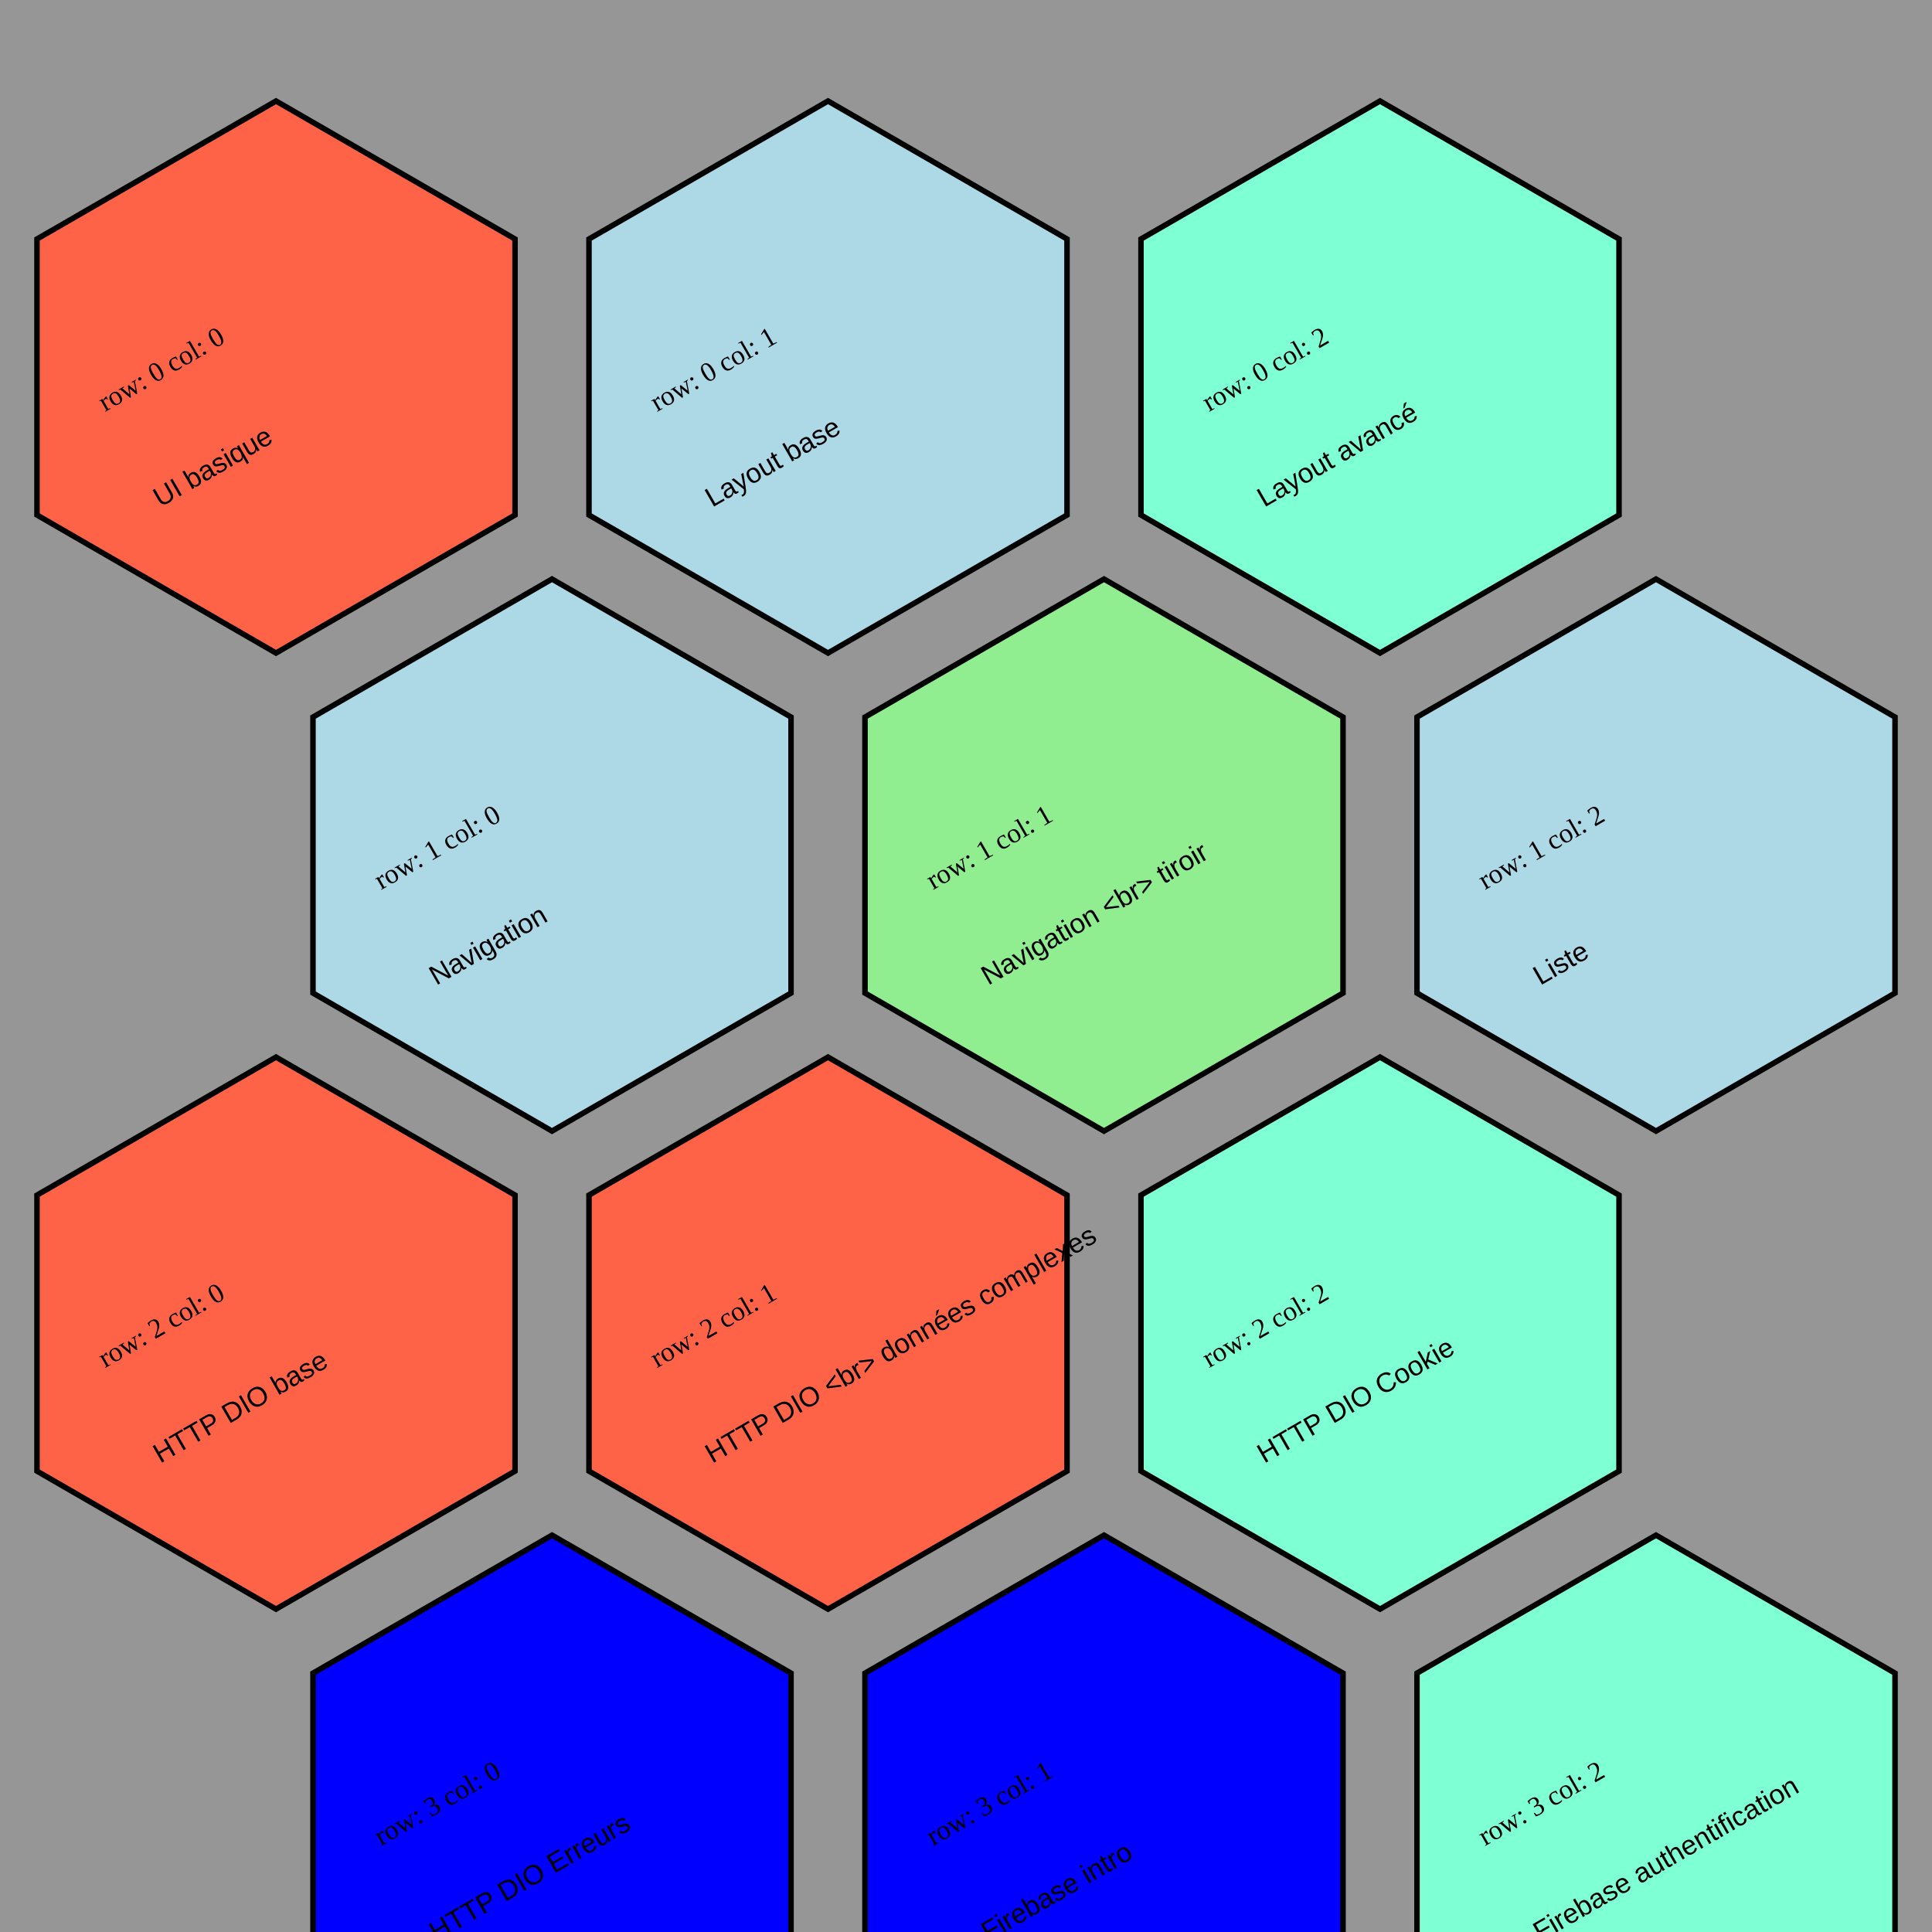
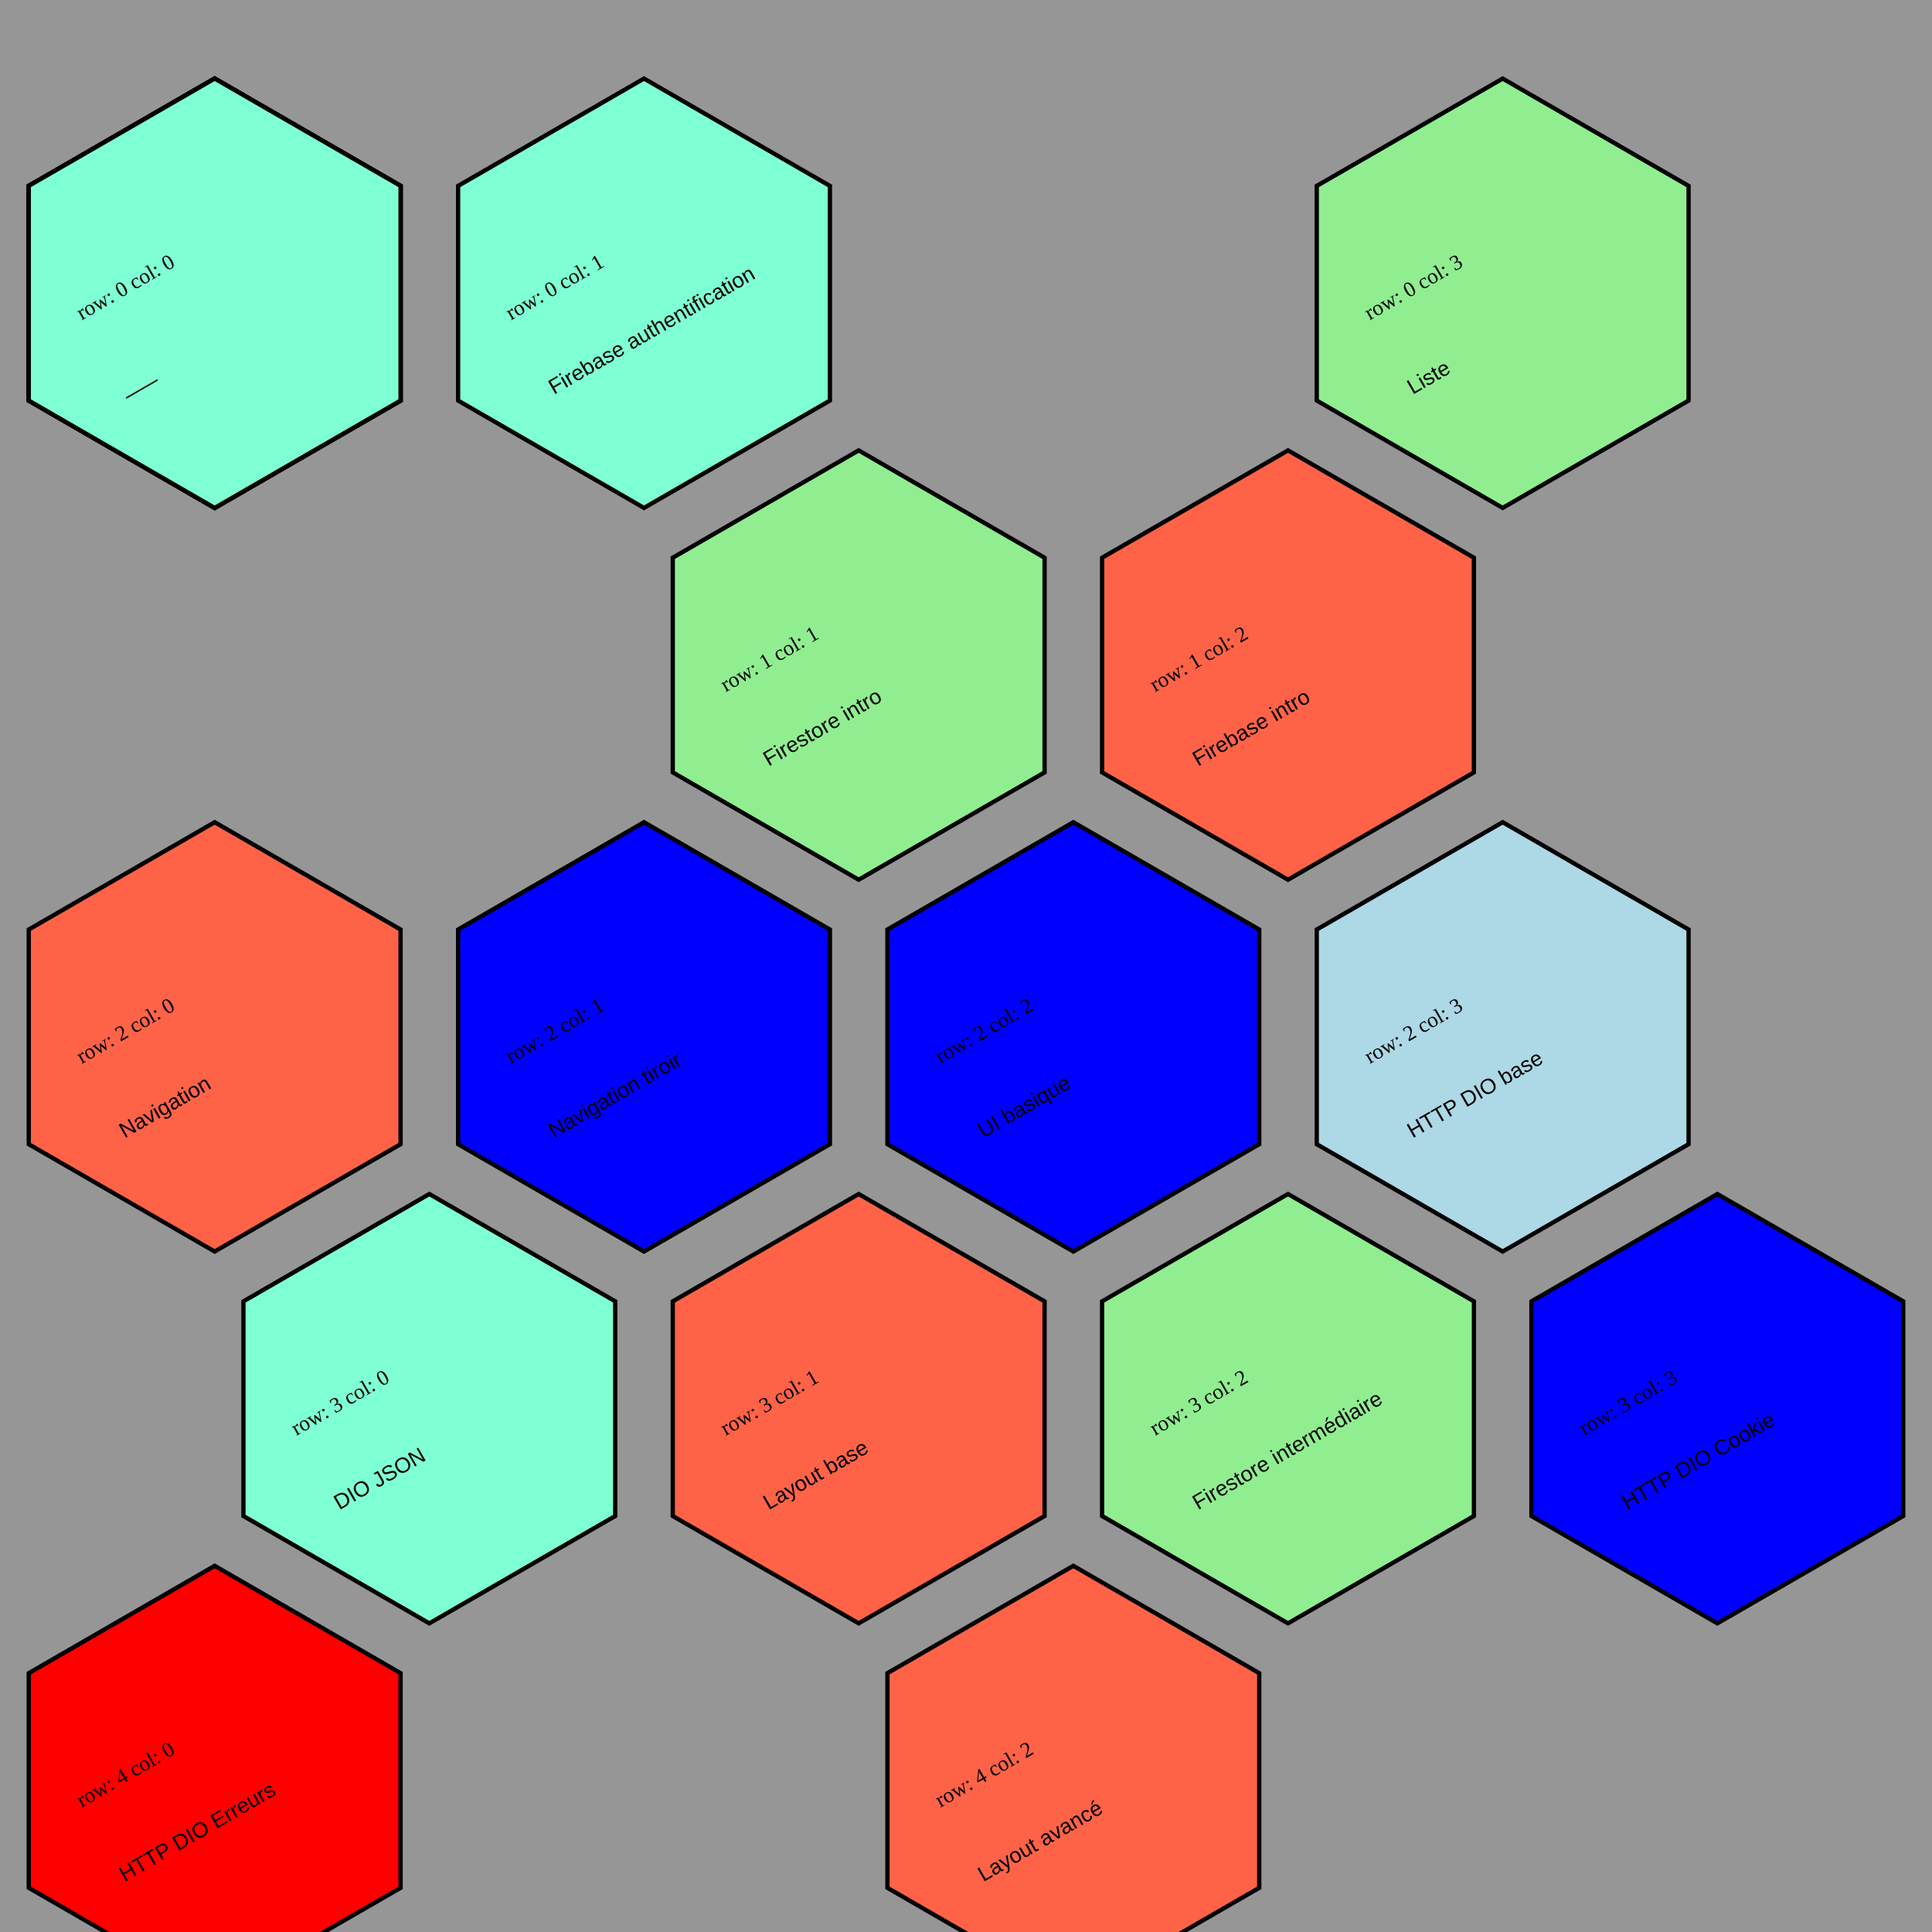
- <svg xmlns="http://www.w3.org/2000/svg" baseProfile="tiny" height="350" version="1.2" width="350">
+ <svg xmlns="http://www.w3.org/2000/svg" baseProfile="tiny" height="450" version="1.2" width="450">
  <defs />
  <rect fill="rgb(150,150,150)" height="100%" width="100%" x="0" y="0" />
  <polygon fill="tomato" points="93.301,93.301 50.0,118.301 6.699,93.301 6.699,43.301 50.0,18.301 93.301,43.301" stroke="black" />
-   <text font-family="Arial" font-size="5.0" transform="rotate(-30, 50, 68.30127)" x="20.0" y="78.301">UI basique</text>
+   <text font-family="Arial" font-size="5.0" transform="rotate(-30, 50, 68.30127)" x="20.0" y="78.301">___</text>
  <text font-size="5.0" transform="rotate(-30, 50, 68.30127)" x="20.0" y="58.301">row: 0 col: 0</text>
-   <polygon fill="lightblue" points="193.301,93.301 150.0,118.301 106.699,93.301 106.699,43.301 150.0,18.301 193.301,43.301" stroke="black" />
-   <text font-family="Arial" font-size="5.0" transform="rotate(-30, 150, 68.30127)" x="120.0" y="78.301">Layout base</text>
+   <polygon fill="aquamarine" points="193.301,93.301 150.0,118.301 106.699,93.301 106.699,43.301 150.0,18.301 193.301,43.301" stroke="black" />
+   <text font-family="Arial" font-size="5.0" transform="rotate(-30, 150, 68.30127)" x="120.0" y="78.301">Firebase authentification</text>
  <text font-size="5.0" transform="rotate(-30, 150, 68.30127)" x="120.0" y="58.301">row: 0 col: 1</text>
-   <polygon fill="aquamarine" points="293.301,93.301 250.0,118.301 206.699,93.301 206.699,43.301 250.0,18.301 293.301,43.301" stroke="black" />
-   <text font-family="Arial" font-size="5.0" transform="rotate(-30, 250, 68.30127)" x="220.0" y="78.301">Layout avancé</text>
-   <text font-size="5.0" transform="rotate(-30, 250, 68.30127)" x="220.0" y="58.301">row: 0 col: 2</text>
-   <polygon fill="lightblue" points="143.301,179.904 100.0,204.904 56.699,179.904 56.699,129.904 100.0,104.904 143.301,129.904" stroke="black" />
-   <text font-family="Arial" font-size="5.0" transform="rotate(-30, 100, 154.9038)" x="70.0" y="164.904">Navigation</text>
-   <text font-size="5.0" transform="rotate(-30, 100, 154.9038)" x="70.0" y="144.904">row: 1 col: 0</text>
+   <polygon fill="lightgreen" points="93.301,93.301 50.0,118.301 6.699,93.301 6.699,43.301 50.0,18.301 93.301,43.301" stroke="black" />
+   <text font-family="Arial" font-size="5.0" transform="rotate(-30, 50, 68.30127)" x="20.0" y="78.301">___</text>
+   <text font-size="5.0" transform="rotate(-30, 50, 68.30127)" x="20.0" y="58.301">row: 0 col: 0</text>
+   <polygon fill="lightgreen" points="393.301,93.301 350.0,118.301 306.699,93.301 306.699,43.301 350.0,18.301 393.301,43.301" stroke="black" />
+   <text font-family="Arial" font-size="5.0" transform="rotate(-30, 350, 68.30127)" x="320.0" y="78.301">Liste</text>
+   <text font-size="5.0" transform="rotate(-30, 350, 68.30127)" x="320.0" y="58.301">row: 0 col: 3</text>
+   <polygon fill="lightgreen" points="93.301,93.301 50.0,118.301 6.699,93.301 6.699,43.301 50.0,18.301 93.301,43.301" stroke="black" />
+   <text font-family="Arial" font-size="5.0" transform="rotate(-30, 50, 68.30127)" x="20.0" y="78.301">___</text>
+   <text font-size="5.0" transform="rotate(-30, 50, 68.30127)" x="20.0" y="58.301">row: 0 col: 0</text>
  <polygon fill="lightgreen" points="243.301,179.904 200.0,204.904 156.699,179.904 156.699,129.904 200.0,104.904 243.301,129.904" stroke="black" />
-   <text font-family="Arial" font-size="5.0" transform="rotate(-30, 200, 154.9038)" x="170.0" y="164.904">Navigation &lt;br&gt; tiroir</text>
+   <text font-family="Arial" font-size="5.0" transform="rotate(-30, 200, 154.9038)" x="170.0" y="164.904">Firestore intro</text>
  <text font-size="5.0" transform="rotate(-30, 200, 154.9038)" x="170.0" y="144.904">row: 1 col: 1</text>
-   <polygon fill="lightblue" points="343.301,179.904 300.0,204.904 256.699,179.904 256.699,129.904 300.0,104.904 343.301,129.904" stroke="black" />
-   <text font-family="Arial" font-size="5.0" transform="rotate(-30, 300, 154.9038)" x="270.0" y="164.904">Liste</text>
+   <polygon fill="tomato" points="343.301,179.904 300.0,204.904 256.699,179.904 256.699,129.904 300.0,104.904 343.301,129.904" stroke="black" />
+   <text font-family="Arial" font-size="5.0" transform="rotate(-30, 300, 154.9038)" x="270.0" y="164.904">Firebase intro</text>
  <text font-size="5.0" transform="rotate(-30, 300, 154.9038)" x="270.0" y="144.904">row: 1 col: 2</text>
+   <polygon fill="lightblue" points="93.301,93.301 50.0,118.301 6.699,93.301 6.699,43.301 50.0,18.301 93.301,43.301" stroke="black" />
+   <text font-family="Arial" font-size="5.0" transform="rotate(-30, 50, 68.30127)" x="20.0" y="78.301">___</text>
+   <text font-size="5.0" transform="rotate(-30, 50, 68.30127)" x="20.0" y="58.301">row: 0 col: 0</text>
  <polygon fill="tomato" points="93.301,266.506 50.0,291.506 6.699,266.506 6.699,216.506 50.0,191.506 93.301,216.506" stroke="black" />
-   <text font-family="Arial" font-size="5.0" transform="rotate(-30, 50, 241.5064)" x="20.0" y="251.506">HTTP DIO base</text>
+   <text font-family="Arial" font-size="5.0" transform="rotate(-30, 50, 241.5064)" x="20.0" y="251.506">Navigation</text>
  <text font-size="5.0" transform="rotate(-30, 50, 241.5064)" x="20.0" y="231.506">row: 2 col: 0</text>
-   <polygon fill="tomato" points="193.301,266.506 150.0,291.506 106.699,266.506 106.699,216.506 150.0,191.506 193.301,216.506" stroke="black" />
-   <text font-family="Arial" font-size="5.0" transform="rotate(-30, 150, 241.5064)" x="120.0" y="251.506">HTTP DIO &lt;br&gt; données complexes</text>
+   <polygon fill="blue" points="193.301,266.506 150.0,291.506 106.699,266.506 106.699,216.506 150.0,191.506 193.301,216.506" stroke="black" />
+   <text font-family="Arial" font-size="5.0" transform="rotate(-30, 150, 241.5064)" x="120.0" y="251.506">Navigation tiroir</text>
  <text font-size="5.0" transform="rotate(-30, 150, 241.5064)" x="120.0" y="231.506">row: 2 col: 1</text>
-   <polygon fill="aquamarine" points="293.301,266.506 250.0,291.506 206.699,266.506 206.699,216.506 250.0,191.506 293.301,216.506" stroke="black" />
-   <text font-family="Arial" font-size="5.0" transform="rotate(-30, 250, 241.5064)" x="220.0" y="251.506">HTTP DIO Cookie</text>
+   <polygon fill="blue" points="293.301,266.506 250.0,291.506 206.699,266.506 206.699,216.506 250.0,191.506 293.301,216.506" stroke="black" />
+   <text font-family="Arial" font-size="5.0" transform="rotate(-30, 250, 241.5064)" x="220.0" y="251.506">UI basique</text>
  <text font-size="5.0" transform="rotate(-30, 250, 241.5064)" x="220.0" y="231.506">row: 2 col: 2</text>
-   <polygon fill="blue" points="143.301,353.109 100.0,378.109 56.699,353.109 56.699,303.109 100.0,278.109 143.301,303.109" stroke="black" />
-   <text font-family="Arial" font-size="5.0" transform="rotate(-30, 100, 328.1089)" x="70.0" y="338.109">HTTP DIO Erreurs</text>
+   <polygon fill="lightblue" points="393.301,266.506 350.0,291.506 306.699,266.506 306.699,216.506 350.0,191.506 393.301,216.506" stroke="black" />
+   <text font-family="Arial" font-size="5.0" transform="rotate(-30, 350, 241.5064)" x="320.0" y="251.506">HTTP DIO base</text>
+   <text font-size="5.0" transform="rotate(-30, 350, 241.5064)" x="320.0" y="231.506">row: 2 col: 3</text>
+   <polygon fill="aquamarine" points="143.301,353.109 100.0,378.109 56.699,353.109 56.699,303.109 100.0,278.109 143.301,303.109" stroke="black" />
+   <text font-family="Arial" font-size="5.0" transform="rotate(-30, 100, 328.1089)" x="70.0" y="338.109">DIO JSON</text>
  <text font-size="5.0" transform="rotate(-30, 100, 328.1089)" x="70.0" y="318.109">row: 3 col: 0</text>
-   <polygon fill="blue" points="243.301,353.109 200.0,378.109 156.699,353.109 156.699,303.109 200.0,278.109 243.301,303.109" stroke="black" />
-   <text font-family="Arial" font-size="5.0" transform="rotate(-30, 200, 328.1089)" x="170.0" y="338.109">Firebase intro</text>
+   <polygon fill="tomato" points="243.301,353.109 200.0,378.109 156.699,353.109 156.699,303.109 200.0,278.109 243.301,303.109" stroke="black" />
+   <text font-family="Arial" font-size="5.0" transform="rotate(-30, 200, 328.1089)" x="170.0" y="338.109">Layout base</text>
  <text font-size="5.0" transform="rotate(-30, 200, 328.1089)" x="170.0" y="318.109">row: 3 col: 1</text>
-   <polygon fill="aquamarine" points="343.301,353.109 300.0,378.109 256.699,353.109 256.699,303.109 300.0,278.109 343.301,303.109" stroke="black" />
-   <text font-family="Arial" font-size="5.0" transform="rotate(-30, 300, 328.1089)" x="270.0" y="338.109">Firebase authentification</text>
+   <polygon fill="lightgreen" points="343.301,353.109 300.0,378.109 256.699,353.109 256.699,303.109 300.0,278.109 343.301,303.109" stroke="black" />
+   <text font-family="Arial" font-size="5.0" transform="rotate(-30, 300, 328.1089)" x="270.0" y="338.109">Firestore intermédiaire</text>
  <text font-size="5.0" transform="rotate(-30, 300, 328.1089)" x="270.0" y="318.109">row: 3 col: 2</text>
-   <polygon fill="lightgreen" points="93.301,439.711 50.0,464.711 6.699,439.711 6.699,389.711 50.0,364.711 93.301,389.711" stroke="black" />
-   <text font-family="Arial" font-size="5.0" transform="rotate(-30, 50, 414.7114)" x="20.0" y="424.711">Firestore intro</text>
+   <polygon fill="blue" points="443.301,353.109 400.0,378.109 356.699,353.109 356.699,303.109 400.0,278.109 443.301,303.109" stroke="black" />
+   <text font-family="Arial" font-size="5.0" transform="rotate(-30, 400, 328.1089)" x="370.0" y="338.109">HTTP DIO Cookie</text>
+   <text font-size="5.0" transform="rotate(-30, 400, 328.1089)" x="370.0" y="318.109">row: 3 col: 3</text>
+   <polygon fill="red" points="93.301,439.711 50.0,464.711 6.699,439.711 6.699,389.711 50.0,364.711 93.301,389.711" stroke="black" />
+   <text font-family="Arial" font-size="5.0" transform="rotate(-30, 50, 414.7114)" x="20.0" y="424.711">HTTP DIO Erreurs</text>
  <text font-size="5.0" transform="rotate(-30, 50, 414.7114)" x="20.0" y="404.711">row: 4 col: 0</text>
-   <polygon fill="lightblue" points="193.301,439.711 150.0,464.711 106.699,439.711 106.699,389.711 150.0,364.711 193.301,389.711" stroke="black" />
-   <text font-family="Arial" font-size="5.0" transform="rotate(-30, 150, 414.7114)" x="120.0" y="424.711">Firestore intermédiaire</text>
-   <text font-size="5.0" transform="rotate(-30, 150, 414.7114)" x="120.0" y="404.711">row: 4 col: 1</text>
+   <polygon fill="lightblue" points="93.301,93.301 50.0,118.301 6.699,93.301 6.699,43.301 50.0,18.301 93.301,43.301" stroke="black" />
+   <text font-family="Arial" font-size="5.0" transform="rotate(-30, 50, 68.30127)" x="20.0" y="78.301">___</text>
+   <text font-size="5.0" transform="rotate(-30, 50, 68.30127)" x="20.0" y="58.301">row: 0 col: 0</text>
+   <polygon fill="tomato" points="293.301,439.711 250.0,464.711 206.699,439.711 206.699,389.711 250.0,364.711 293.301,389.711" stroke="black" />
+   <text font-family="Arial" font-size="5.0" transform="rotate(-30, 250, 414.7114)" x="220.0" y="424.711">Layout avancé</text>
+   <text font-size="5.0" transform="rotate(-30, 250, 414.7114)" x="220.0" y="404.711">row: 4 col: 2</text>
+   <polygon fill="aquamarine" points="93.301,93.301 50.0,118.301 6.699,93.301 6.699,43.301 50.0,18.301 93.301,43.301" stroke="black" />
+   <text font-family="Arial" font-size="5.0" transform="rotate(-30, 50, 68.30127)" x="20.0" y="78.301">___</text>
+   <text font-size="5.0" transform="rotate(-30, 50, 68.30127)" x="20.0" y="58.301">row: 0 col: 0</text>
</svg>
